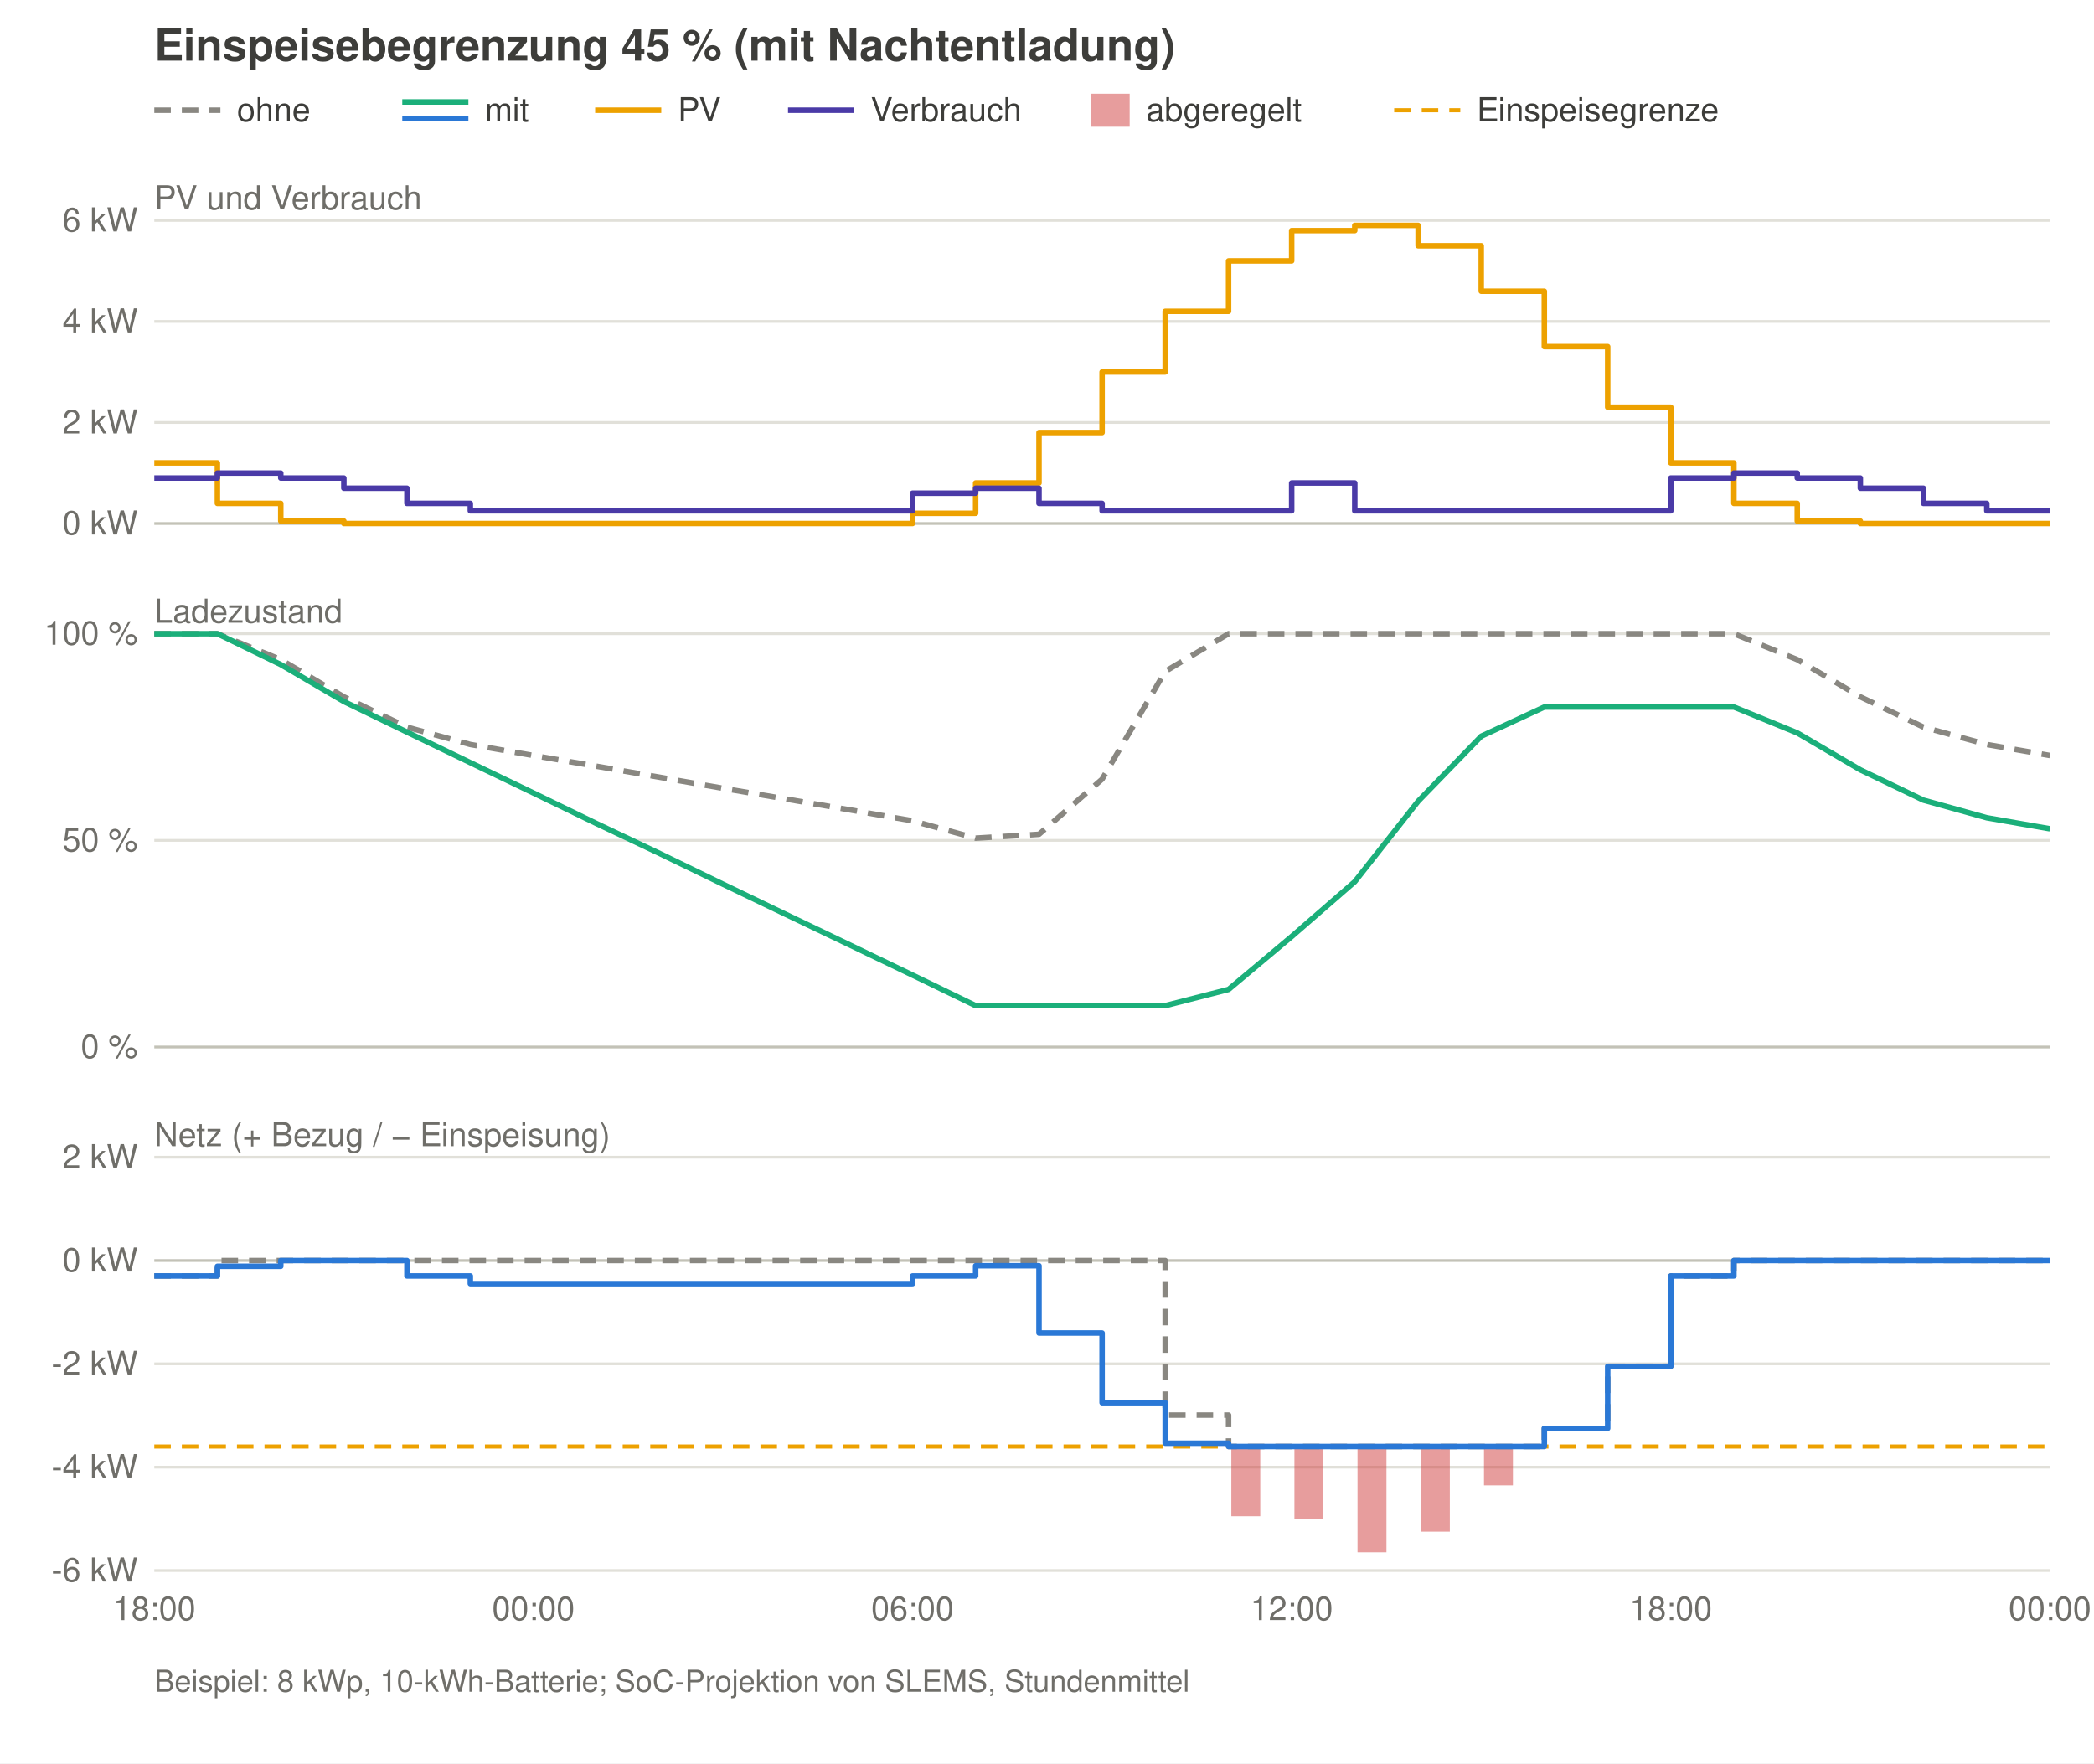
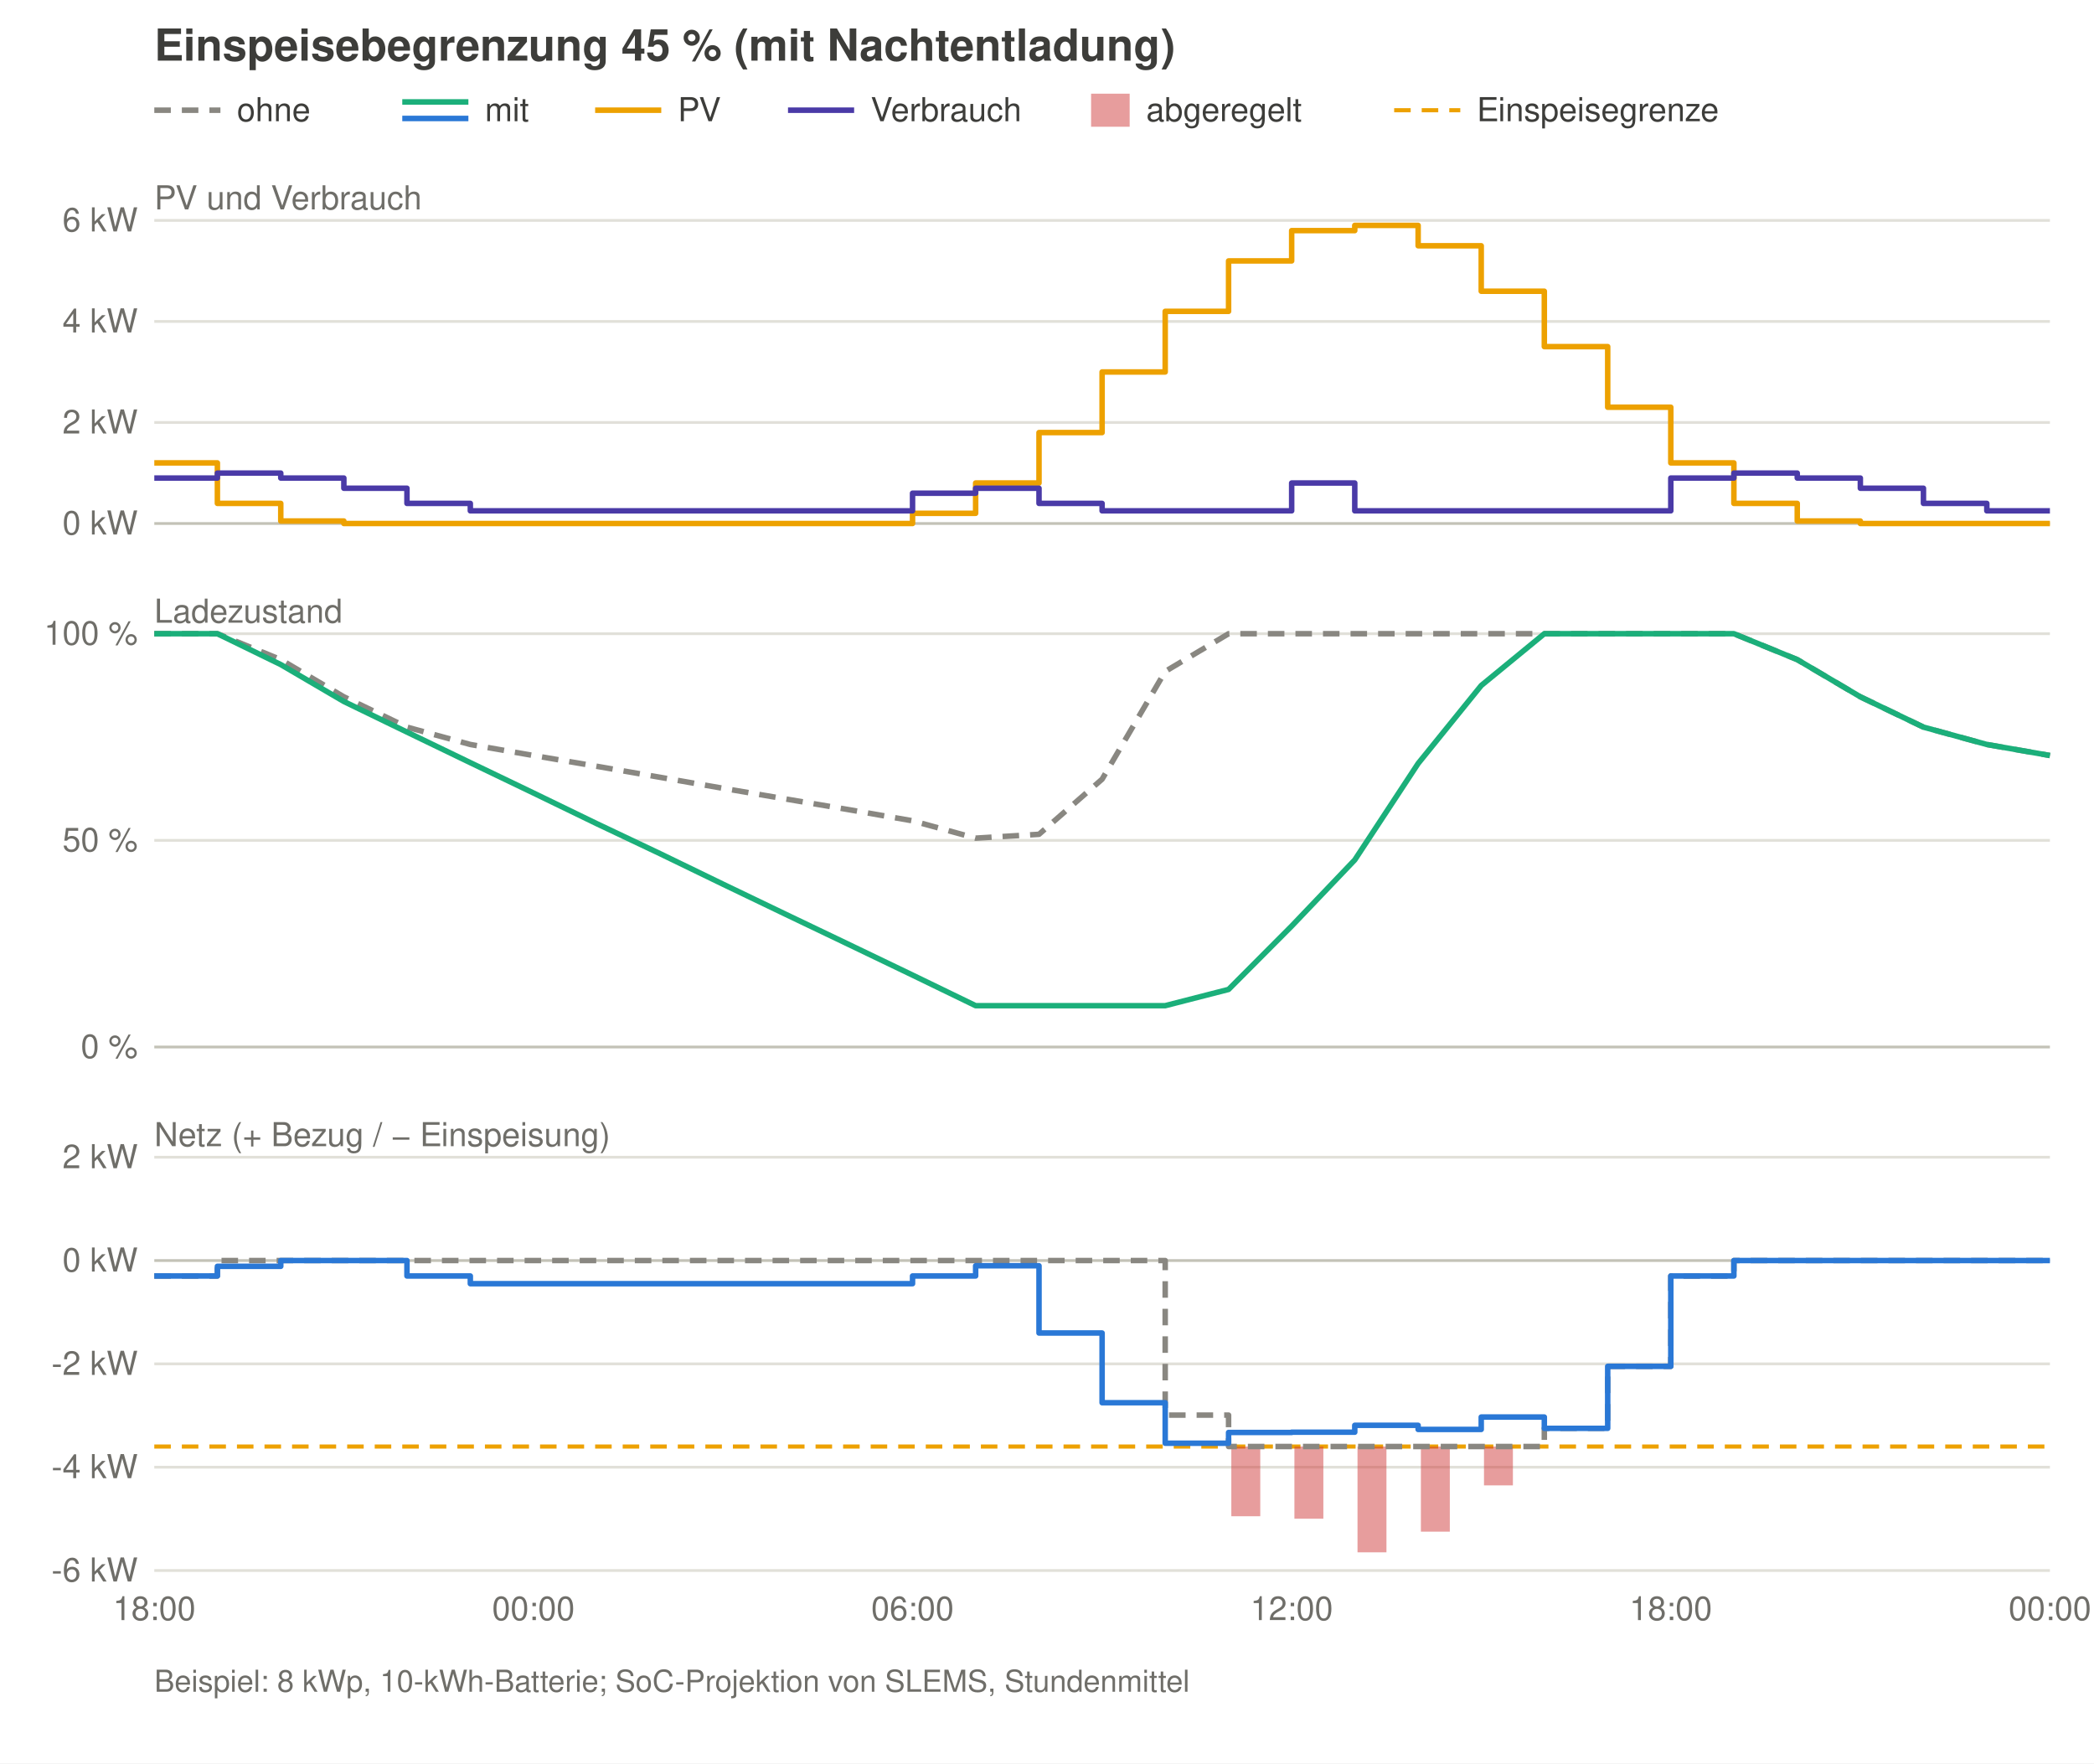
<svg xmlns="http://www.w3.org/2000/svg" viewBox="0 0 760 640" width="760" height="640" font-family="Helvetica, Arial, sans-serif" font-size="12">
  <rect width="760" height="640" fill="#ffffff" />
  <text x="56" y="22" font-size="16" font-weight="bold" fill="#3d3d3a">Einspeisebegrenzung 45 % (mit Nachtentladung)</text>
  <polyline points="56.0,40.0 80.0,40.0" fill="none" stroke="#898781" stroke-width="2" stroke-linejoin="round" stroke-dasharray="6 4" />
  <text x="86" y="44" fill="#3d3d3a">ohne</text>
  <polyline points="146.0,37.0 170.0,37.0" fill="none" stroke="#1baf7a" stroke-width="2" stroke-linejoin="round" />
  <polyline points="146.0,43.0 170.0,43.0" fill="none" stroke="#2a78d6" stroke-width="2" stroke-linejoin="round" />
  <text x="176" y="44" fill="#3d3d3a">mit</text>
  <polyline points="216.0,40.0 240.0,40.0" fill="none" stroke="#eda100" stroke-width="2" stroke-linejoin="round" />
  <text x="246" y="44" fill="#3d3d3a">PV</text>
  <polyline points="286.0,40.0 310.0,40.0" fill="none" stroke="#4a3aa7" stroke-width="2" stroke-linejoin="round" />
  <text x="316" y="44" fill="#3d3d3a">Verbrauch</text>
  <rect x="396" y="34" width="14" height="12" fill="#d03b3b" opacity="0.5" />
  <text x="416" y="44" fill="#3d3d3a">abgeregelt</text>
  <polyline points="506.0,40.0 530.0,40.0" fill="none" stroke="#eda100" stroke-width="1.5" stroke-linejoin="round" stroke-dasharray="6 4" />
  <text x="536" y="44" fill="#3d3d3a">Einspeisegrenze</text>
  <text x="56" y="76" fill="#6f6e69">PV und Verbrauch</text>
  <line x1="56" x2="744" y1="190.0" y2="190.0" stroke="#c3c2b7" />
  <text x="50" y="194.0" text-anchor="end" fill="#6f6e69">0 kW</text>
  <line x1="56" x2="744" y1="153.333" y2="153.333" stroke="#e1e0d9" />
  <text x="50" y="157.333" text-anchor="end" fill="#6f6e69">2 kW</text>
  <line x1="56" x2="744" y1="116.667" y2="116.667" stroke="#e1e0d9" />
  <text x="50" y="120.667" text-anchor="end" fill="#6f6e69">4 kW</text>
  <line x1="56" x2="744" y1="80.0" y2="80.0" stroke="#e1e0d9" />
  <text x="50" y="84.0" text-anchor="end" fill="#6f6e69">6 kW</text>
  <polyline points="56.0,168.0 78.9,168.0 78.9,182.7 101.9,182.7 101.9,189.1 124.8,189.1 124.8,190.0 147.7,190.0 147.7,190.0 170.7,190.0 170.7,190.0 193.6,190.0 193.6,190.0 216.5,190.0 216.5,190.0 239.5,190.0 239.5,190.0 262.4,190.0 262.4,190.0 285.3,190.0 285.3,190.0 308.3,190.0 308.3,190.0 331.2,190.0 331.2,186.3 354.1,186.3 354.1,175.3 377.1,175.3 377.1,157.0 400.0,157.0 400.0,135.0 422.9,135.0 422.9,113.0 445.9,113.0 445.9,94.7 468.8,94.7 468.8,83.7 491.7,83.7 491.7,81.8 514.7,81.8 514.7,89.2 537.6,89.2 537.6,105.7 560.5,105.7 560.5,125.8 583.5,125.8 583.5,147.8 606.4,147.8 606.4,168.0 629.3,168.0 629.3,182.7 652.3,182.7 652.3,189.1 675.2,189.1 675.2,190.0 698.1,190.0 698.1,190.0 721.1,190.0 721.1,190.0 744.0,190.0" fill="none" stroke="#eda100" stroke-width="2" stroke-linejoin="round" />
  <polyline points="56.0,173.5 78.9,173.5 78.9,171.7 101.9,171.7 101.9,173.5 124.8,173.5 124.8,177.2 147.7,177.2 147.7,182.7 170.7,182.7 170.7,185.4 193.6,185.4 193.6,185.4 216.5,185.4 216.5,185.4 239.5,185.4 239.5,185.4 262.4,185.4 262.4,185.4 285.3,185.4 285.3,185.4 308.3,185.4 308.3,185.4 331.2,185.4 331.2,179.0 354.1,179.0 354.1,177.2 377.1,177.2 377.1,182.7 400.0,182.7 400.0,185.4 422.9,185.4 422.9,185.4 445.9,185.4 445.9,185.4 468.8,185.4 468.8,175.3 491.7,175.3 491.7,185.4 514.7,185.4 514.7,185.4 537.6,185.4 537.6,185.4 560.5,185.4 560.5,185.4 583.5,185.4 583.5,185.4 606.4,185.4 606.4,173.5 629.3,173.5 629.3,171.7 652.3,171.7 652.3,173.5 675.2,173.5 675.2,177.2 698.1,177.2 698.1,182.7 721.1,182.7 721.1,185.4 744.0,185.4" fill="none" stroke="#4a3aa7" stroke-width="2" stroke-linejoin="round" />
  <text x="56" y="226" fill="#6f6e69">Ladezustand</text>
  <line x1="56" x2="744" y1="380.0" y2="380.0" stroke="#c3c2b7" />
  <text x="50" y="384.0" text-anchor="end" fill="#6f6e69">0 %</text>
  <line x1="56" x2="744" y1="305.0" y2="305.0" stroke="#e1e0d9" />
  <text x="50" y="309.0" text-anchor="end" fill="#6f6e69">50 %</text>
  <line x1="56" x2="744" y1="230.0" y2="230.0" stroke="#e1e0d9" />
  <text x="50" y="234.0" text-anchor="end" fill="#6f6e69">100 %</text>
  <polyline points="56.0,230.0 78.9,230.0 101.9,239.4 124.8,252.9 147.7,263.9 170.7,270.2 193.6,274.2 216.5,278.1 239.5,282.1 262.4,286.1 285.3,290.0 308.3,293.9 331.2,297.9 354.1,304.2 377.1,302.8 400.0,282.8 422.9,243.7 445.9,230.0 468.8,230.0 491.7,230.0 514.7,230.0 537.6,230.0 560.5,230.0 583.5,230.0 606.4,230.0 629.3,230.0 652.3,239.4 675.2,252.9 698.1,263.9 721.1,270.2 744.0,274.2" fill="none" stroke="#898781" stroke-width="2" stroke-linejoin="round" stroke-dasharray="6 4" />
-   <polyline points="56.0,230.0 78.9,230.0 101.9,241.2 124.8,254.6 147.7,265.7 170.7,276.8 193.6,287.8 216.5,298.9 239.5,309.8 262.4,320.9 285.3,331.9 308.3,342.9 331.2,353.9 354.1,365.0 377.1,365.0 400.0,365.0 422.9,365.0 445.9,359.1 468.8,339.9 491.7,320.0 514.7,290.8 537.6,267.2 560.5,256.6 583.5,256.6 606.4,256.6 629.3,256.6 652.3,266.0 675.2,279.4 698.1,290.4 721.1,296.8 744.0,300.8" fill="none" stroke="#1baf7a" stroke-width="2" stroke-linejoin="round" />
+   <polyline points="56.0,230.0 78.9,230.0 101.9,241.2 124.8,254.6 147.7,265.7 170.7,276.8 193.6,287.8 216.5,298.9 239.5,309.8 262.4,320.9 285.3,331.9 308.3,342.9 331.2,353.9 354.1,365.0 377.1,365.0 400.0,365.0 422.9,365.0 445.9,359.1 468.8,336.1 491.7,312.1 514.7,277.1 537.6,248.8 560.5,230.0 583.5,230.0 606.4,230.0 629.3,230.0 652.3,239.4 675.2,252.9 698.1,263.9 721.1,270.2 744.0,274.2" fill="none" stroke="#1baf7a" stroke-width="2" stroke-linejoin="round" />
  <text x="56" y="416" fill="#6f6e69">Netz (+ Bezug / − Einspeisung)</text>
  <line x1="56" x2="744" y1="570.0" y2="570.0" stroke="#e1e0d9" />
  <text x="50" y="574.0" text-anchor="end" fill="#6f6e69">-6 kW</text>
  <line x1="56" x2="744" y1="532.5" y2="532.5" stroke="#e1e0d9" />
  <text x="50" y="536.5" text-anchor="end" fill="#6f6e69">-4 kW</text>
  <line x1="56" x2="744" y1="495.0" y2="495.0" stroke="#e1e0d9" />
  <text x="50" y="499.0" text-anchor="end" fill="#6f6e69">-2 kW</text>
  <line x1="56" x2="744" y1="457.5" y2="457.5" stroke="#c3c2b7" />
  <text x="50" y="461.5" text-anchor="end" fill="#6f6e69">0 kW</text>
  <line x1="56" x2="744" y1="420.0" y2="420.0" stroke="#e1e0d9" />
  <text x="50" y="424.0" text-anchor="end" fill="#6f6e69">2 kW</text>
  <polyline points="56.0,525.0 744.0,525.0" fill="none" stroke="#eda100" stroke-width="1.5" stroke-linejoin="round" stroke-dasharray="6 4" />
  <rect x="446.9" y="525.0" width="10.5" height="25.3" fill="#d03b3b" opacity="0.5" />
  <rect x="469.8" y="525.0" width="10.5" height="26.2" fill="#d03b3b" opacity="0.5" />
  <rect x="492.7" y="525.0" width="10.5" height="38.4" fill="#d03b3b" opacity="0.5" />
  <rect x="515.7" y="525.0" width="10.5" height="30.9" fill="#d03b3b" opacity="0.5" />
  <rect x="538.6" y="525.0" width="10.5" height="14.1" fill="#d03b3b" opacity="0.5" />
  <polyline points="56.0,463.1 78.9,463.1 78.9,457.5 101.9,457.5 101.9,457.5 124.8,457.5 124.8,457.5 147.7,457.5 147.7,457.5 170.7,457.5 170.7,457.5 193.6,457.5 193.6,457.5 216.5,457.5 216.5,457.5 239.5,457.5 239.5,457.5 262.4,457.5 262.4,457.5 285.3,457.5 285.3,457.5 308.3,457.5 308.3,457.5 331.2,457.5 331.2,457.5 354.1,457.5 354.1,457.5 377.1,457.5 377.1,457.5 400.0,457.5 400.0,457.5 422.9,457.5 422.9,513.6 445.9,513.6 445.9,525.0 468.8,525.0 468.8,525.0 491.7,525.0 491.7,525.0 514.7,525.0 514.7,525.0 537.6,525.0 537.6,525.0 560.5,525.0 560.5,518.4 583.5,518.4 583.5,495.9 606.4,495.9 606.4,463.1 629.3,463.1 629.3,457.5 652.3,457.5 652.3,457.5 675.2,457.5 675.2,457.5 698.1,457.5 698.1,457.5 721.1,457.5 721.1,457.5 744.0,457.5" fill="none" stroke="#898781" stroke-width="2" stroke-linejoin="round" stroke-dasharray="6 4" />
-   <polyline points="56.0,463.1 78.9,463.1 78.9,459.6 101.9,459.6 101.9,457.5 124.8,457.5 124.8,457.5 147.7,457.5 147.7,463.1 170.7,463.1 170.7,465.9 193.6,465.9 193.6,465.9 216.5,465.9 216.5,465.9 239.5,465.9 239.5,465.9 262.4,465.9 262.4,465.9 285.3,465.9 285.3,465.9 308.3,465.9 308.3,465.9 331.2,465.9 331.2,463.1 354.1,463.1 354.1,459.4 377.1,459.4 377.1,483.8 400.0,483.8 400.0,509.1 422.9,509.1 422.9,523.8 445.9,523.8 445.9,525.0 468.8,525.0 468.8,525.0 491.7,525.0 491.7,525.0 514.7,525.0 514.7,525.0 537.6,525.0 537.6,525.0 560.5,525.0 560.5,518.4 583.5,518.4 583.5,495.9 606.4,495.9 606.4,463.1 629.3,463.1 629.3,457.5 652.3,457.5 652.3,457.5 675.2,457.5 675.2,457.5 698.1,457.5 698.1,457.5 721.1,457.5 721.1,457.5 744.0,457.5" fill="none" stroke="#2a78d6" stroke-width="2" stroke-linejoin="round" />
+   <polyline points="56.0,463.1 78.9,463.1 78.9,459.6 101.9,459.6 101.9,457.5 124.8,457.5 124.8,457.5 147.7,457.5 147.7,463.1 170.7,463.1 170.7,465.9 193.6,465.9 193.6,465.9 216.5,465.9 216.5,465.9 239.5,465.9 239.5,465.9 262.4,465.9 262.4,465.9 285.3,465.9 285.3,465.9 308.3,465.9 308.3,465.9 331.2,465.9 331.2,463.1 354.1,463.1 354.1,459.4 377.1,459.4 377.1,483.8 400.0,483.8 400.0,509.1 422.9,509.1 422.9,523.8 445.9,523.8 445.9,519.9 468.8,519.9 468.8,519.8 491.7,519.8 491.7,517.3 514.7,517.3 514.7,518.8 537.6,518.8 537.6,514.3 560.5,514.3 560.5,518.4 583.5,518.4 583.5,495.9 606.4,495.9 606.4,463.1 629.3,463.1 629.3,457.5 652.3,457.5 652.3,457.5 675.2,457.5 675.2,457.5 698.1,457.5 698.1,457.5 721.1,457.5 721.1,457.5 744.0,457.5" fill="none" stroke="#2a78d6" stroke-width="2" stroke-linejoin="round" />
  <text x="56.0" y="588" text-anchor="middle" fill="#6f6e69">18:00</text>
  <text x="193.6" y="588" text-anchor="middle" fill="#6f6e69">00:00</text>
  <text x="331.2" y="588" text-anchor="middle" fill="#6f6e69">06:00</text>
  <text x="468.8" y="588" text-anchor="middle" fill="#6f6e69">12:00</text>
  <text x="606.4" y="588" text-anchor="middle" fill="#6f6e69">18:00</text>
  <text x="744.0" y="588" text-anchor="middle" fill="#6f6e69">00:00</text>
  <text x="56" y="614" font-size="11" fill="#6f6e69">Beispiel: 8 kWp, 10-kWh-Batterie; SoC-Projektion von SLEMS, Stundenmittel</text>
</svg>
